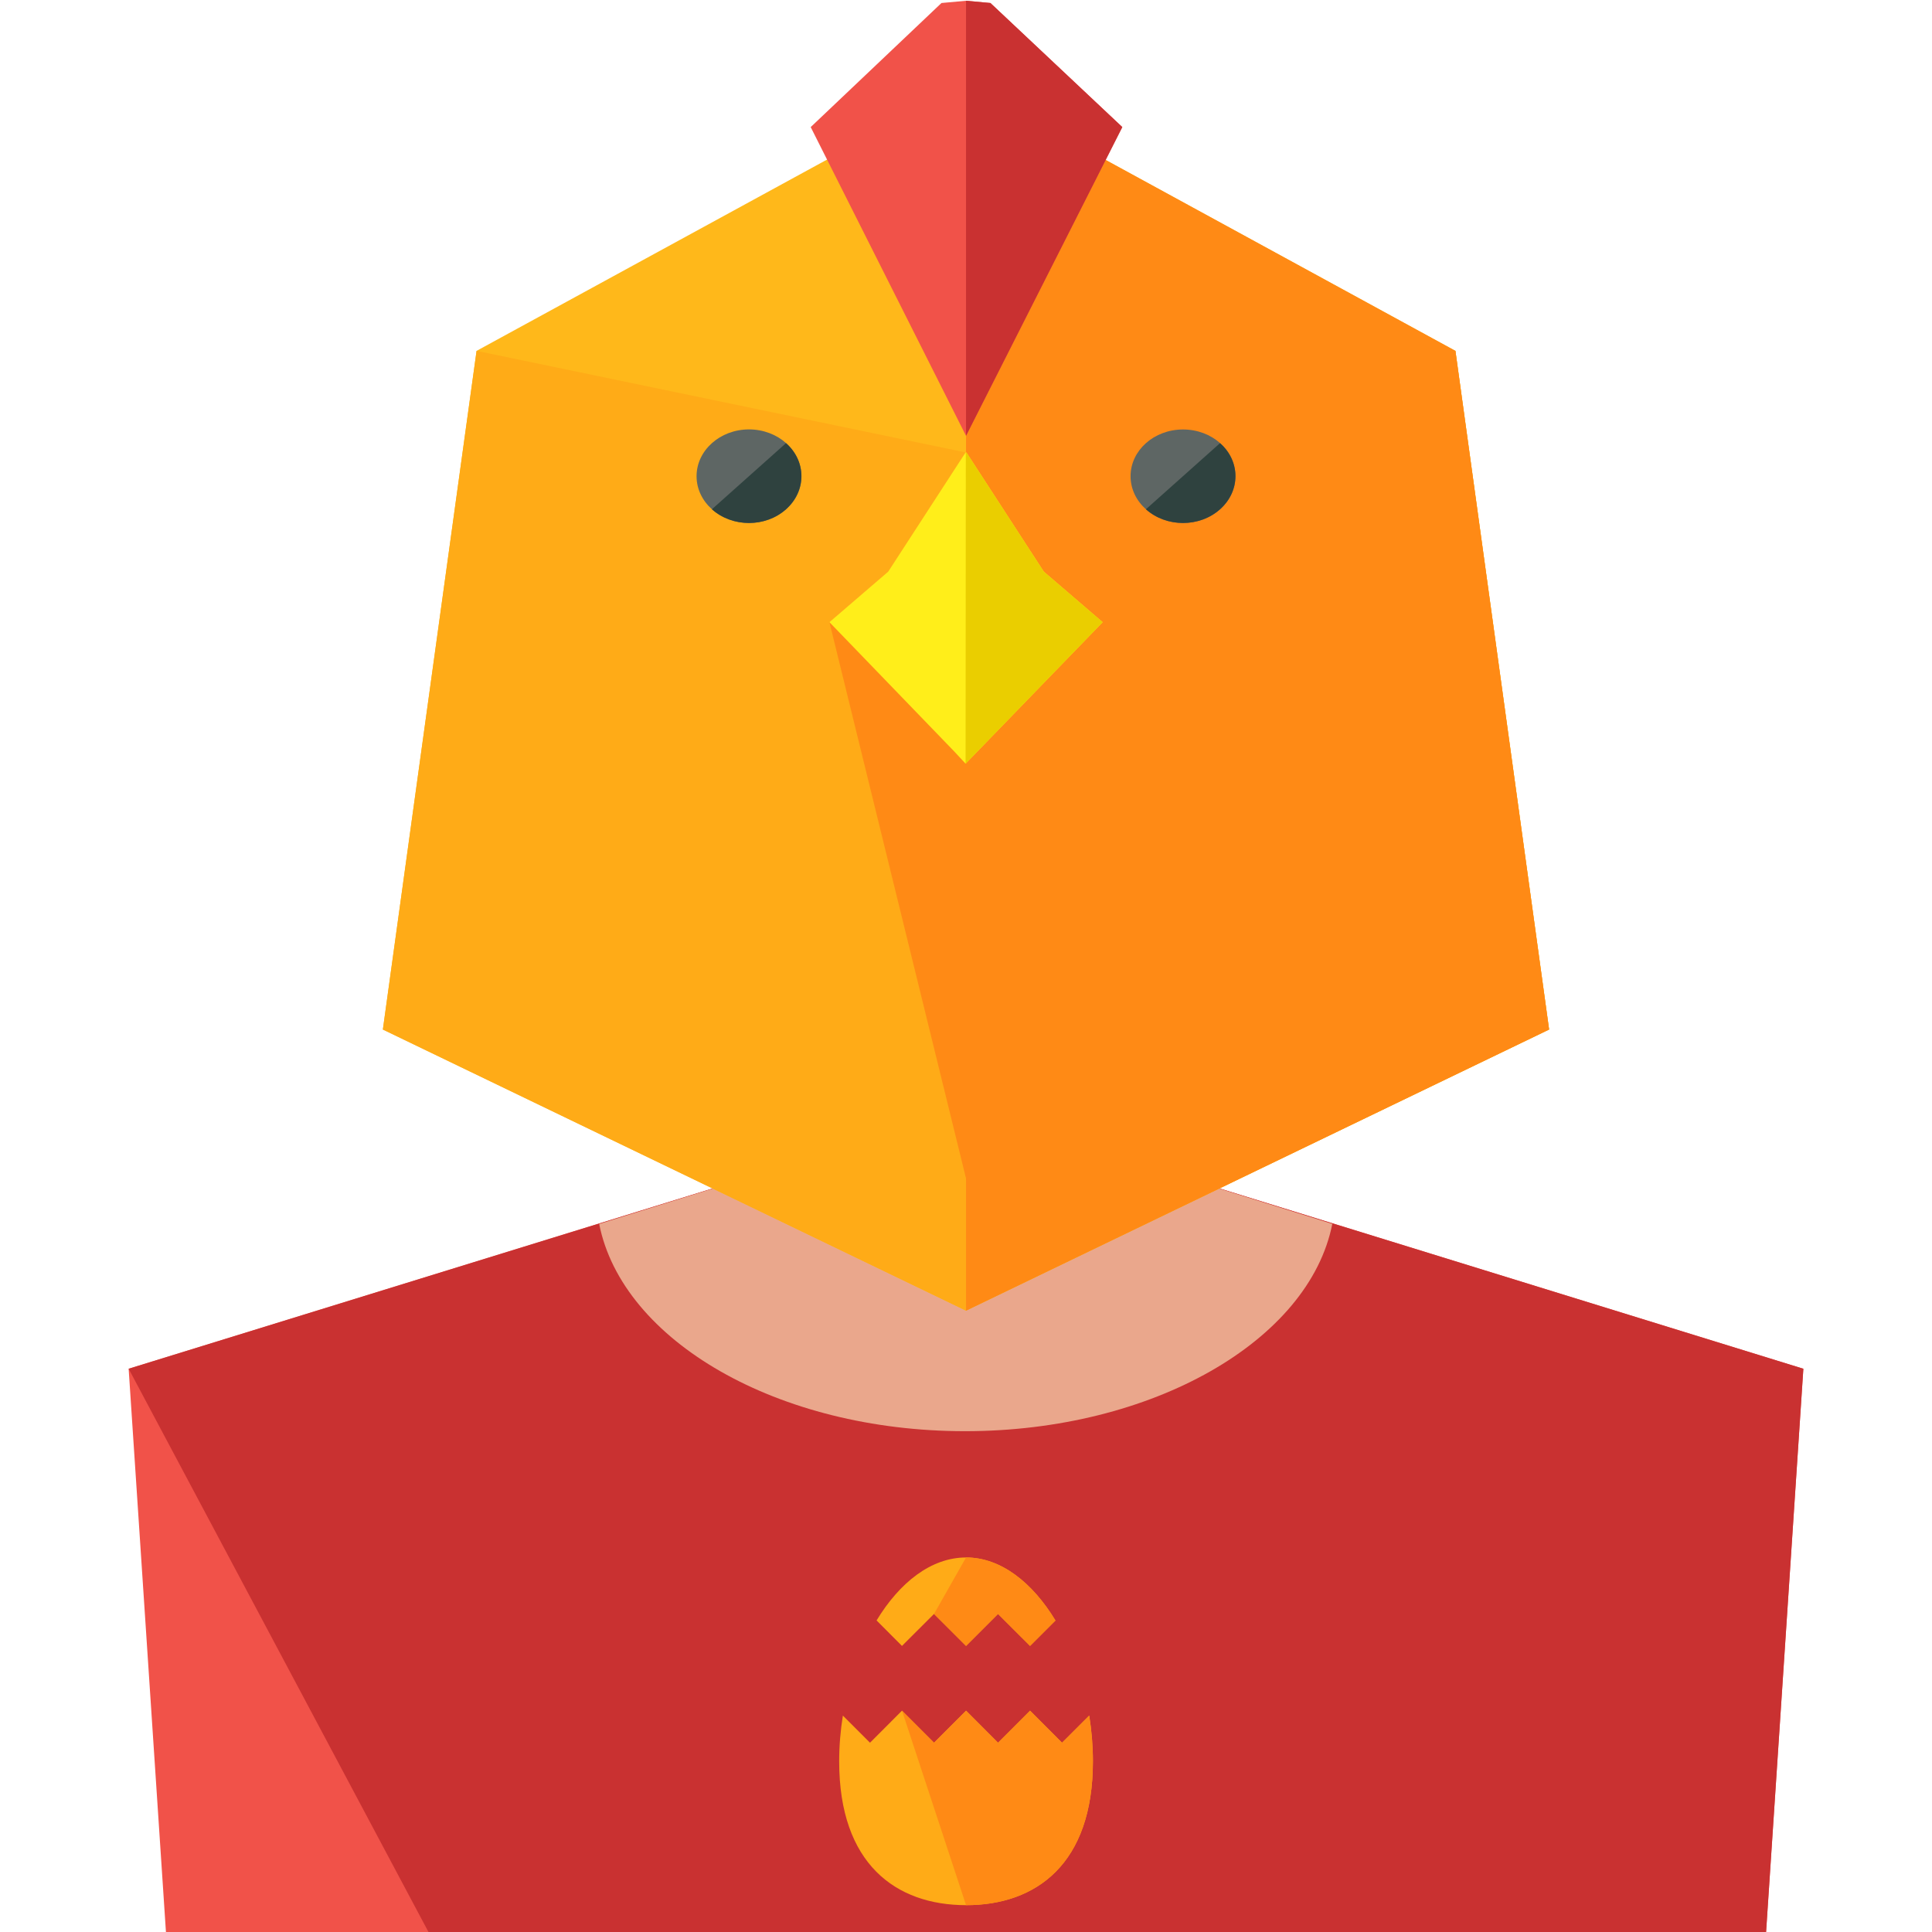
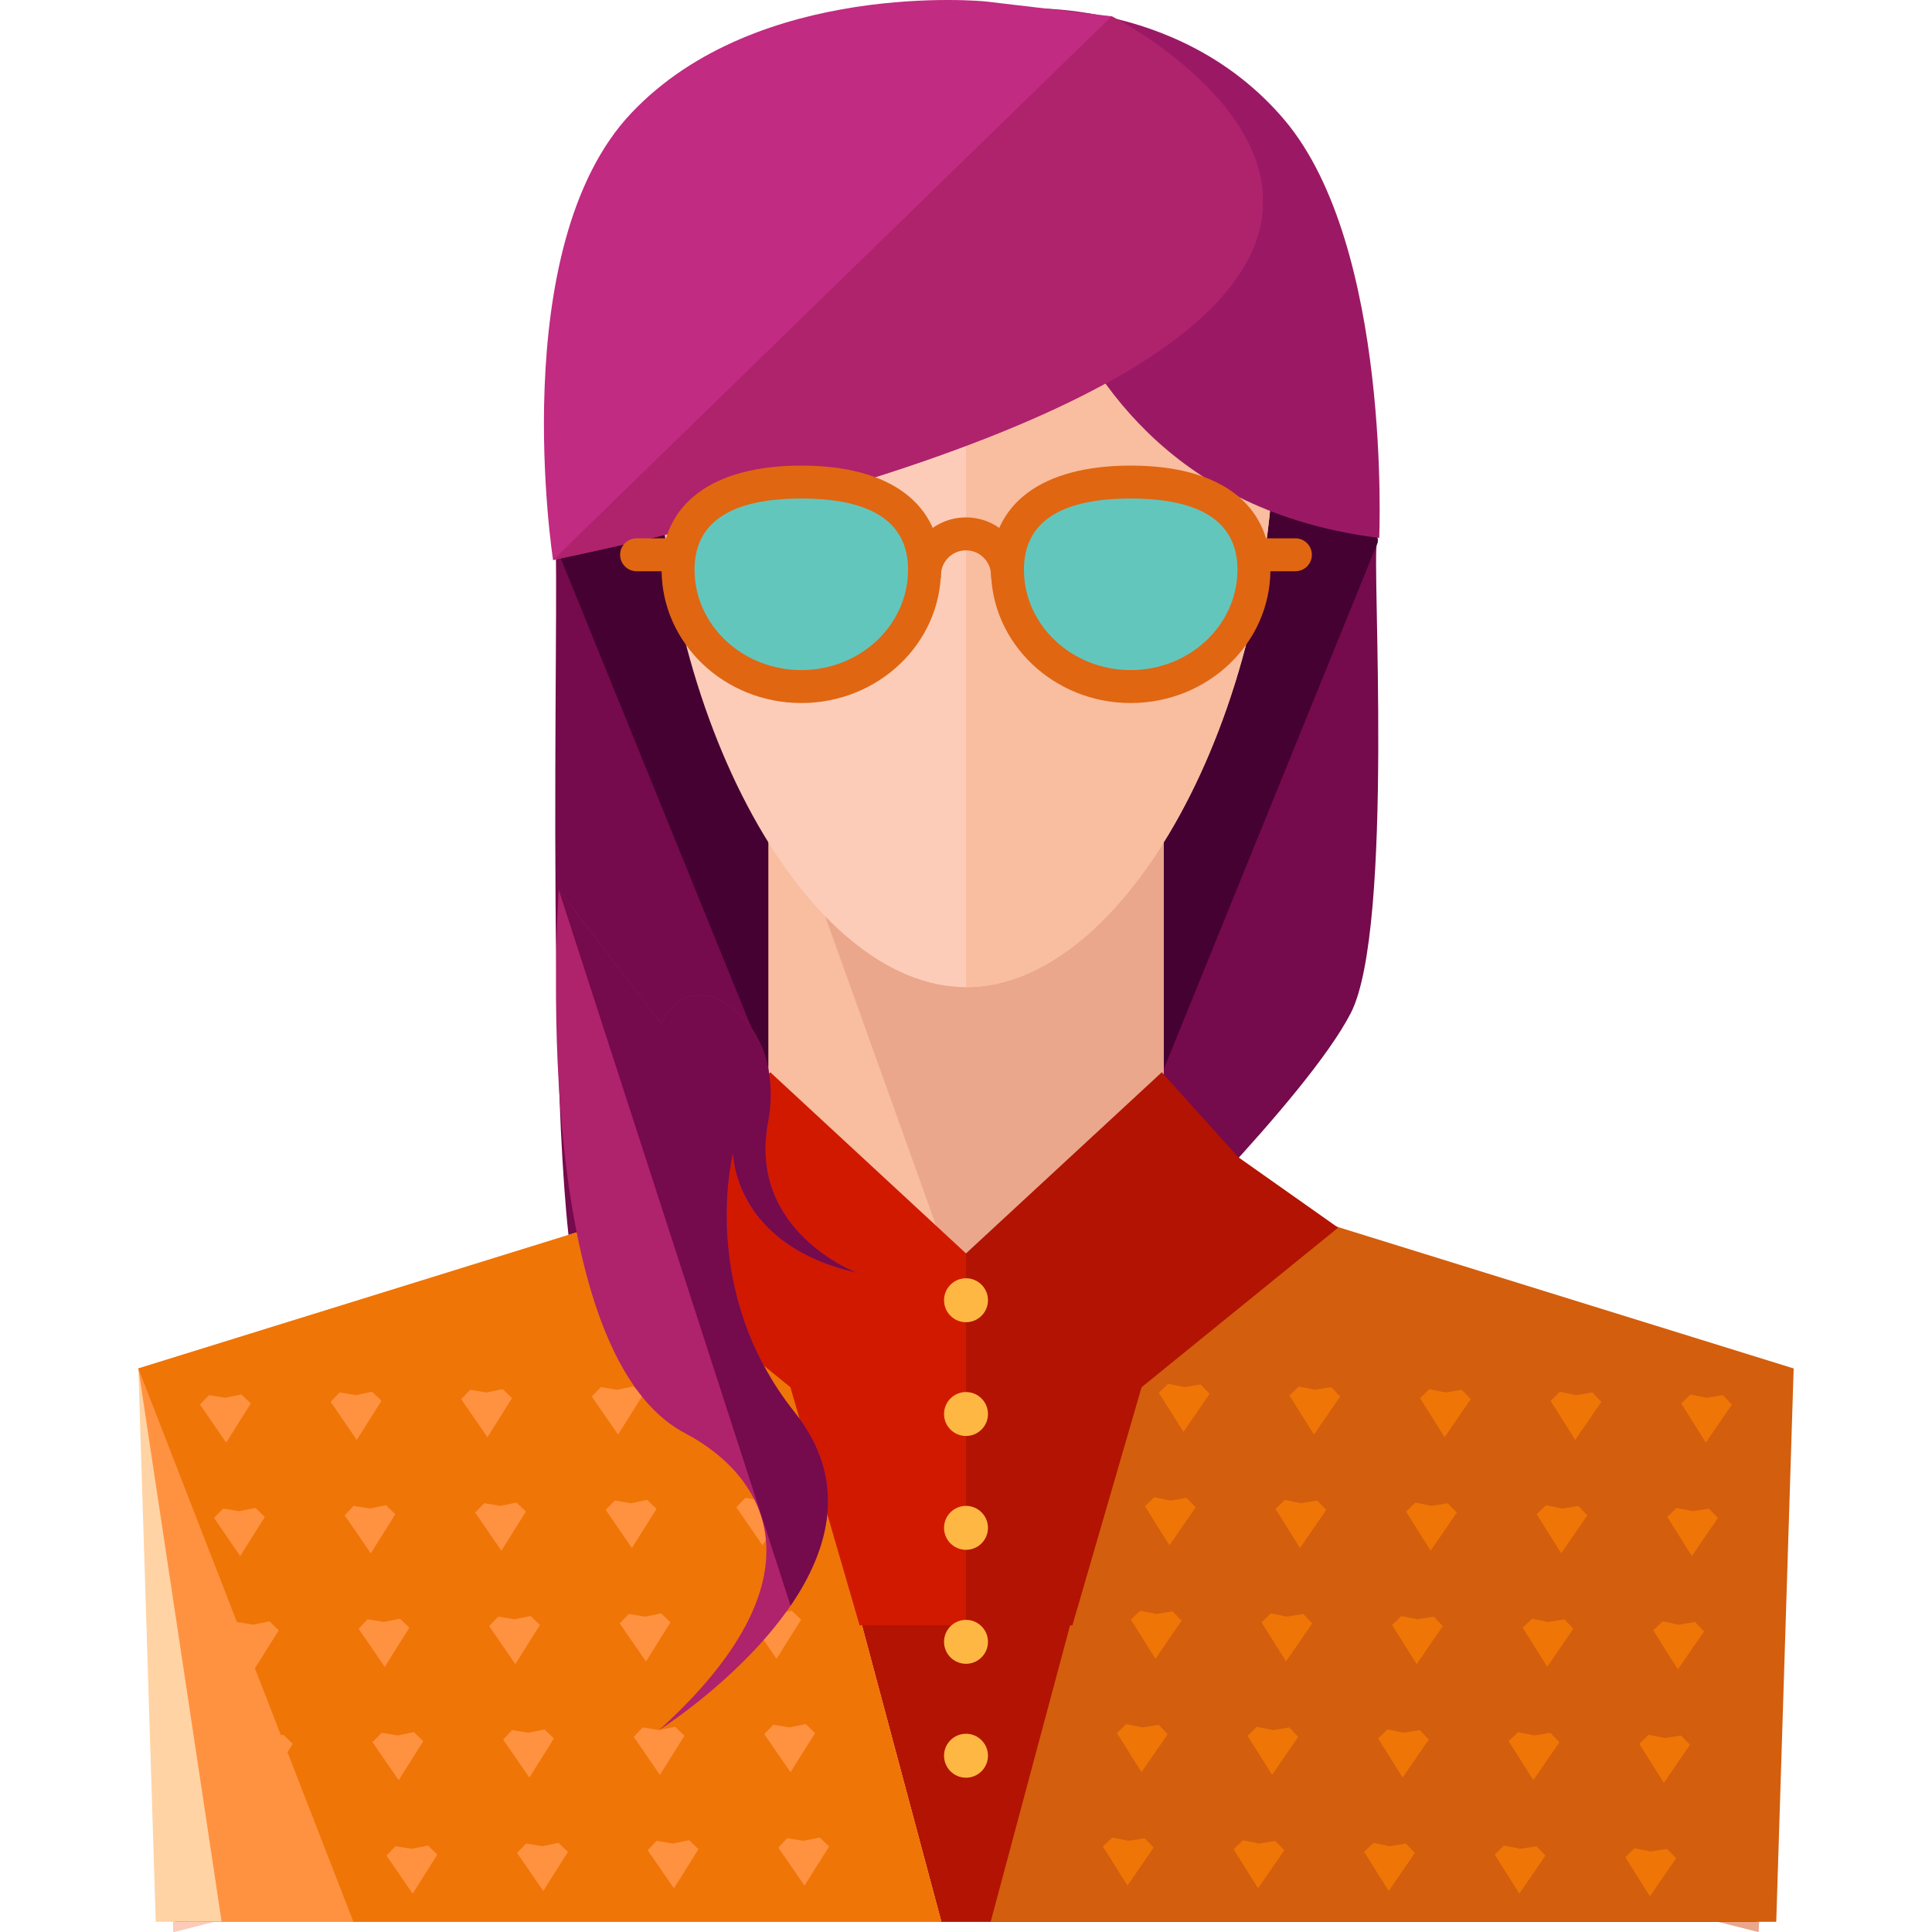
- <svg xmlns="http://www.w3.org/2000/svg" version="1.1" id="Layer_1" viewBox="0 0 463.64 463.64" xml:space="preserve">
-   <polygon style="fill:#F15249;" points="432.768,328.472 279.824,281.232 279.824,271.64 183.824,271.64 183.824,281.248   30.872,328.472 39.824,463.64 39.824,463 39.824,463.64 423.824,463.64 423.824,462.512 423.824,463.64 " />
-   <polygon style="fill:#C93131;" points="432.768,328.472 279.824,281.232 279.824,271.64 183.824,271.64 183.824,281.248   30.872,328.472 102.824,463.64 102.824,463.64 40.52,463.64 423.824,463.64 423.824,463.64 423.824,463.64 " />
-   <polygon style="fill:#C68D1A;" points="347.328,247.64 116.32,247.64 132.816,127.64 330.816,127.64 " />
-   <path style="fill:#AD7410;" d="M336.488,127.544c0,35.344-51.264,64-104.672,64c-53.376,0-104.656-28.656-104.656-64  s51.28-64,104.656-64C285.224,63.544,336.488,92.2,336.488,127.544z" />
-   <rect x="183.824" y="167.64" style="fill:#F9BDA0;" width="96" height="120" />
-   <polygon style="fill:#EAA78C;" points="279.824,274.216 279.824,175.64 184.8,175.64 233.032,328.776 " />
-   <polygon style="fill:#C68D1A;" points="271.824,90.152 144.848,122.896 208.6,55.64 271.824,55.64 " />
-   <path style="fill:#EAA78C;" d="M279.824,281.232v-9.592h-96v9.608l-40.032,12.472c5.544,28.032,42.832,49.736,87.792,49.736  s82.6-21.704,88.144-49.752L279.824,281.232z" />
-   <circle style="fill:#BADADD;" cx="196.84" cy="127.296" r="20.488" />
-   <path style="fill:#13475E;" d="M196.856,151.784c-13.504,0-24.496-10.984-24.496-24.488c0-13.504,10.992-24.496,24.496-24.496  s24.48,10.992,24.48,24.496C221.328,140.8,210.352,151.784,196.856,151.784z M196.856,110.8c-9.104,0-16.496,7.4-16.496,16.496  c0,9.088,7.4,16.488,16.496,16.488c9.088,0,16.48-7.4,16.48-16.488C213.328,118.192,205.944,110.8,196.856,110.8z" />
-   <path style="fill:#13475E;" d="M175.824,127.64h-24c-2.208,0-4-1.792-4-4s1.792-4,4-4h24c2.208,0,4,1.792,4,4  S178.032,127.64,175.824,127.64z" />
-   <path style="fill:#7DA7AA;" d="M246.32,127.296c0-11.328,9.168-20.496,20.488-20.496s20.496,9.168,20.496,20.496  c0,11.296-9.176,20.488-20.496,20.488S246.32,138.592,246.32,127.296z" />
-   <path style="fill:#13475E;" d="M266.8,151.784c-13.504,0-24.488-10.984-24.488-24.488c0-13.504,10.984-24.496,24.488-24.496  s24.496,10.992,24.496,24.496C291.296,140.8,280.312,151.784,266.8,151.784z M266.8,110.8c-9.088,0-16.488,7.4-16.488,16.496  c0,9.088,7.4,16.488,16.488,16.488c9.096,0,16.496-7.4,16.496-16.488C283.296,118.192,275.896,110.8,266.8,110.8z" />
+ <svg xmlns="http://www.w3.org/2000/svg" version="1.1" id="Layer_1" viewBox="0 0 469.209 469.209" xml:space="preserve">
+   <rect x="42.605" y="370.737" style="fill:#F9BDA0;" width="384" height="96" />
+   <path style="fill:#750A4C;" d="M139.677,124.249l75.064-15.368l4.536,104.008l-28.04,32.56l4.232,36.024  c0,0-42.776,58.256-53.44,37.592c-10.656-20.664-5.888-184.248-7.232-186.92C133.469,129.482,139.677,124.249,139.677,124.249z" />
+   <path style="fill:#440131;" d="M134.797,132.154c-1.328-2.672,4.872-7.896,4.872-7.896l75.064-15.368l4.536,104.008l-28.04,32.56  l4.232,36.024" />
+   <path style="fill:#750A4C;" d="M329.549,124.249l-75.064-15.368l-4.536,104.016l28.04,32.56l-3.952,63.616c0,0,43.344-42.336,54-63  c10.664-20.664,5.048-111.248,6.376-113.92C335.757,129.482,329.549,124.249,329.549,124.249z" />
+   <path style="fill:#440131;" d="M334.413,132.154c1.344-2.672-4.856-7.896-4.856-7.896l-75.064-15.368l-4.544,104.008l28.04,32.56  l-4.232,36.024" />
+   <rect x="186.605" y="186.738" style="fill:#F9BDA0;" width="96" height="200" />
+   <polygon style="fill:#EAA78C;" points="282.605,280.145 282.605,186.738 187.581,186.738 235.813,321.273 " />
+   <path style="fill:#FCCCB9;" d="M309.565,102.122c0,72.24-36.624,137.616-74.944,137.616s-74.96-65.376-74.96-137.616  s36.64-84.288,74.96-84.288S309.565,29.882,309.565,102.122z" />
  <g>
-     <path style="fill:#13475E;" d="M311.824,135.64h-24c-2.208,0-4-1.792-4-4s1.792-4,4-4h24c2.208,0,4,1.792,4,4   S314.032,135.64,311.824,135.64z" />
-     <path style="fill:#13475E;" d="M245.224,138.064c-2.208,0-4-1.792-4-4c0-5.176-4.208-9.392-9.392-9.392   c-5.192,0-9.424,4.208-9.424,9.392c0,2.208-1.792,4-4,4s-4-1.792-4-4c0-9.584,7.816-17.392,17.424-17.392   c9.584,0,17.392,7.808,17.392,17.392C249.224,136.272,247.432,138.064,245.224,138.064z" />
+     <path style="fill:#F9BDA0;" d="M234.621,17.834c38.32,0,74.944,12.048,74.944,84.288s-36.624,137.616-74.944,137.616" />
+     <polygon style="fill:#F9BDA0;" points="190.333,286.313 34.141,334.393 42.141,469.209 231.125,421.353  " />
  </g>
-   <polygon style="fill:#FFB81A;" points="371.752,247.064 231.824,314.528 91.88,247.064 114.368,84.2 231.824,20.096 349.272,84.2   " />
-   <polygon style="fill:#FFAB17;" points="371.752,247.064 231.824,314.528 91.88,247.064 114.368,84.2 231.824,108.592 349.272,84.2   " />
-   <polyline style="fill:#FF8A15;" points="231.824,20.096 349.272,84.2 371.752,247.064 231.824,314.528 " />
-   <path style="fill:#5E6664;" d="M192.336,114.28c0,6.2-5.648,11.216-12.592,11.216c-6.928,0-12.584-5.016-12.584-11.216  s5.656-11.232,12.584-11.232C186.688,103.048,192.336,108.08,192.336,114.28z" />
-   <path style="fill:#2F423F;" d="M188.624,106.344c4.944,4.376,4.904,11.504,0,15.872c-4.88,4.392-12.872,4.392-17.784,0" />
-   <ellipse style="fill:#5E6664;" cx="283.904" cy="114.28" rx="12.592" ry="11.216" />
-   <path style="fill:#2F423F;" d="M292.784,106.344c4.952,4.376,4.896,11.504,0,15.872c-4.888,4.392-12.888,4.392-17.792,0" />
-   <polygon style="fill:#FF8A15;" points="199.048,149.312 234.816,294.984 274.656,183.112 242.32,143.672 " />
-   <polyline style="fill:#FFEE1A;" points="231.72,183.264 264.616,149.312 250.488,137.184 231.864,108.496 231.824,109.608   231.776,108.496 213.152,137.184 199.048,149.312 229.008,180.344 " />
-   <polyline style="fill:#EACE00;" points="231.72,183.264 264.616,149.312 250.488,137.184 231.864,108.496 231.824,109.608   231.776,108.496 " />
-   <polygon style="fill:#F15249;" points="231.824,104.592 269.328,30.496 237.68,0.72 231.824,0.184 231.824,0 231.824,0.096   231.824,0 231.824,0.184 225.936,0.72 194.552,30.496 231.824,104.592 231.824,105.328 231.824,104.968 231.824,105.328 " />
-   <polyline style="fill:#C93131;" points="231.824,103.64 231.824,105.328 231.824,104.968 231.824,105.328 231.824,104.592   269.328,30.496 237.68,0.72 231.824,0.184 231.824,0.184 231.824,0.096 231.824,0 231.824,7.64 " />
+   <polyline style="fill:#FCCCB9;" points="34.141,334.393 42.141,469.209 231.125,421.353 " />
+   <polygon style="fill:#F9BDA0;" points="278.893,286.313 435.069,334.393 427.069,469.209 238.069,421.353 " />
+   <polyline style="fill:#EAA78C;" points="435.069,334.393 427.069,469.209 238.069,421.353 " />
+   <path style="fill:#9B1964;" d="M245.037,13.074c0,0-4.136,105.92,89.92,117.568c0,0,3.064-70.688-23-101.504  c-26.08-30.8-66.44-27-66.44-27L245.037,13.074z" />
+   <path style="fill:#C12B81;" d="M269.989,3.962c0,0,143.048,73.112-135.672,132.048c0,0-11.784-75.976,18.984-108.528  c30.76-32.56,85.92-27.144,85.92-27.144L269.989,3.962z" />
+   <path style="fill:#AF226C;" d="M269.989,3.962c0,0,143.048,73.112-135.672,132.048" />
+   <rect x="42.605" y="370.737" style="fill:#EA5807;" width="384" height="96" />
+   <rect x="42.605" y="386.737" style="fill:#B21302;" width="384" height="80" />
+   <polygon style="fill:#FFD3A4;" points="228.621,466.737 180.413,286.785 33.597,332.345 37.829,466.737 " />
+   <polygon style="fill:#FF9240;" points="228.621,466.737 180.413,286.785 33.597,332.345 53.829,466.737 " />
+   <polygon style="fill:#EF7507;" points="228.621,466.737 180.413,286.785 33.597,332.345 85.829,466.737 " />
+   <polygon style="fill:#D35E0D;" points="240.589,466.737 288.797,286.785 435.613,332.345 431.381,466.737 " />
+   <path style="fill:#63C6BD;" d="M224.533,138.361c0,15.68-13.408,28.376-29.92,28.376c-16.528,0-29.936-12.696-29.936-28.376  s13.408-21.288,29.936-21.288C211.125,117.074,224.533,122.682,224.533,138.361z" />
+   <path style="fill:#E06612;" d="M194.613,170.738c-18.712,0-33.936-14.52-33.936-32.376c0-16.072,12.368-25.288,33.936-25.288  c21.56,0,33.92,9.216,33.92,25.288C228.533,156.217,213.317,170.738,194.613,170.738z M194.613,121.074  c-17.208,0-25.936,5.816-25.936,17.288c0,13.44,11.64,24.376,25.936,24.376s25.92-10.936,25.92-24.376  C220.533,126.889,211.813,121.074,194.613,121.074z" />
+   <path style="fill:#E06612;" d="M162.605,138.738h-8c-2.208,0-4-1.792-4-4s1.792-4,4-4h8c2.208,0,4,1.792,4,4  S164.813,138.738,162.605,138.738z" />
+   <path style="fill:#63C6BD;" d="M244.677,138.361c0,15.68,13.408,28.376,29.92,28.376c16.528,0,29.936-12.696,29.936-28.376  s-13.408-21.288-29.936-21.288C258.085,117.074,244.677,122.682,244.677,138.361z" />
+   <path style="fill:#E06612;" d="M274.597,170.738c-18.704,0-33.92-14.52-33.92-32.376c0-16.072,12.36-25.288,33.92-25.288  c21.568,0,33.936,9.216,33.936,25.288C308.533,156.217,293.309,170.738,274.597,170.738z M274.597,121.074  c-17.2,0-25.92,5.816-25.92,17.288c0,13.44,11.632,24.376,25.92,24.376c14.304,0,25.936-10.936,25.936-24.376  C300.533,126.889,291.805,121.074,274.597,121.074z" />
  <g>
-     <path style="fill:#FFAB17;" d="M254.864,418.216l-7.672-7.688l-7.688,7.688l-7.672-7.688l-7.688,7.688l-7.688-7.688l-7.672,7.688   l-6.512-6.512c-0.576,3.592-0.888,7.28-0.888,10.984c0,24.624,13.624,34.512,30.456,34.512c16.816,0,30.44-9.888,30.44-34.512   c0-3.704-0.312-7.392-0.888-10.984L254.864,418.216z" />
-     <path style="fill:#FFAB17;" d="M216.456,394.984l7.688-7.672l7.688,7.672l7.672-7.672l7.688,7.672l6.096-6.096   c-5.504-9.096-13.096-15.128-21.456-15.128c-8.392,0-15.968,6.032-21.472,15.112L216.456,394.984z" />
+     <path style="fill:#E06612;" d="M314.605,138.738h-8c-2.208,0-4-1.792-4-4s1.792-4,4-4h8c2.208,0,4,1.792,4,4   S316.813,138.738,314.605,138.738z" />
+     <path style="fill:#E06612;" d="M244.693,143.745c-2.208,0-4-1.792-4-4c0-3.352-2.736-6.088-6.096-6.088   c-3.352,0-6.08,2.728-6.08,6.088c0,2.208-1.792,4-4,4s-4-1.792-4-4c0-7.768,6.32-14.088,14.08-14.088   c7.768,0,14.096,6.32,14.096,14.088C248.693,141.954,246.901,143.745,244.693,143.745z" />
+   </g>
+   <polygon style="fill:#D11900;" points="168.437,281.073 187.069,260.409 234.605,304.409 234.605,394.737 208.765,394.737   191.957,336.905 144.229,298.153 " />
+   <polygon style="fill:#B21302;" points="300.773,281.073 282.157,260.409 234.605,304.409 234.605,394.737 260.445,394.737   277.245,336.905 324.981,298.153 " />
+   <g>
+     <circle style="fill:#FFB743;" cx="234.605" cy="315.777" r="5.336" />
+     <circle style="fill:#FFB743;" cx="234.605" cy="343.409" r="5.336" />
+     <circle style="fill:#FFB743;" cx="234.605" cy="371.057" r="5.336" />
+     <circle style="fill:#FFB743;" cx="234.605" cy="398.737" r="5.336" />
+     <circle style="fill:#FFB743;" cx="234.605" cy="426.401" r="5.336" />
  </g>
  <g>
-     <path style="fill:#FF8A15;" d="M231.832,457.2c16.816,0,30.44-9.888,30.44-34.512c0-3.704-0.312-7.392-0.888-10.984l-6.512,6.512   l-7.672-7.688l-7.688,7.688l-7.672-7.688l-7.688,7.688l-7.688-7.688" />
-     <path style="fill:#FF8A15;" d="M224.144,387.312l7.688,7.672l7.672-7.672l7.688,7.672l6.096-6.096   c-5.504-9.096-13.096-15.128-21.456-15.128" />
+     <polygon style="fill:#FF9240;" points="54.725,339.465 50.765,338.826 48.581,341.105 54.925,350.353 60.901,340.857    58.637,338.665  " />
+     <polygon style="fill:#FF9240;" points="86.429,338.826 82.477,338.177 80.301,340.457 86.645,349.705 92.629,340.201    90.357,338.009  " />
+     <polygon style="fill:#FF9240;" points="118.141,338.177 114.197,337.529 112.005,339.809 118.381,349.049 124.341,339.553    122.077,337.369  " />
+     <polygon style="fill:#FF9240;" points="149.861,337.521 145.917,336.882 143.725,339.153 150.101,348.401 156.061,338.905    153.773,336.721  " />
+     <polygon style="fill:#FF9240;" points="181.573,336.873 177.621,336.233 175.445,338.505 181.789,347.761 187.773,338.257    185.493,336.065  " />
+     <polygon style="fill:#FF9240;" points="58.109,367.009 54.165,366.378 51.981,368.649 58.333,377.905 64.309,368.401    62.029,366.217  " />
+     <polygon style="fill:#FF9240;" points="89.821,366.369 85.877,365.729 83.709,368.001 90.053,377.249 96.005,367.753    93.741,365.569  " />
+     <polygon style="fill:#FF9240;" points="121.541,365.721 117.581,365.081 115.405,367.353 121.765,376.602 127.725,367.097    125.437,364.921  " />
+     <polygon style="fill:#FF9240;" points="153.261,365.073 149.301,364.425 147.117,366.705 153.469,375.953 159.445,366.449    157.181,364.266  " />
+     <polygon style="fill:#FF9240;" points="184.965,364.425 181.021,363.777 178.837,366.057 185.189,375.305 191.165,365.801    188.893,363.617  " />
+     <polygon style="fill:#FF9240;" points="61.493,394.569 57.549,393.929 55.357,396.209 61.725,405.449 67.693,395.953    65.429,393.761  " />
+     <polygon style="fill:#FF9240;" points="93.205,393.913 89.261,393.273 87.093,395.561 93.437,404.801 99.421,395.297    97.133,393.121  " />
+     <polygon style="fill:#FF9240;" points="124.941,393.266 120.997,392.625 118.797,394.905 125.149,404.153 131.125,394.649    128.853,392.473  " />
+     <polygon style="fill:#FF9240;" points="156.653,392.617 152.701,391.977 150.501,394.257 156.885,403.505 162.837,394.001    160.565,391.826  " />
+     <polygon style="fill:#FF9240;" points="188.365,391.969 184.413,391.329 182.237,393.602 188.589,402.857 194.557,393.353    192.293,391.169  " />
+     <polygon style="fill:#FF9240;" points="64.893,422.113 60.941,421.481 58.765,423.745 65.117,433.001 71.093,423.505    68.813,421.305  " />
+     <polygon style="fill:#FF9240;" points="96.605,421.465 92.661,420.833 90.477,423.105 96.821,432.345 102.797,422.857    100.517,420.665  " />
+     <polygon style="fill:#FF9240;" points="128.325,420.809 124.381,420.177 122.197,422.457 128.557,431.697 134.525,422.209    132.237,420.017  " />
+     <polygon style="fill:#FF9240;" points="160.061,420.169 156.093,419.529 153.917,421.809 160.269,431.049 166.221,421.553    163.957,419.369  " />
+     <polygon style="fill:#FF9240;" points="191.765,419.521 187.805,418.882 185.621,421.161 191.981,430.401 197.949,420.905    195.685,418.721  " />
+     <polygon style="fill:#FF9240;" points="68.293,449.658 64.341,449.025 62.141,451.289 68.509,460.553 74.477,451.049    72.213,448.857  " />
+     <polygon style="fill:#FF9240;" points="99.989,449.009 96.053,448.378 93.861,450.649 100.221,459.905 106.197,450.401    103.933,448.217  " />
+     <polygon style="fill:#FF9240;" points="131.725,448.369 127.773,447.729 125.581,450.001 131.941,459.249 137.917,449.753    135.645,447.561  " />
+     <polygon style="fill:#FF9240;" points="163.429,447.721 159.485,447.081 157.293,449.353 163.669,458.593 169.629,449.105    167.365,446.913  " />
+     <polygon style="fill:#FF9240;" points="195.149,447.065 191.189,446.425 189.029,448.705 195.381,457.945 201.357,448.449    199.069,446.266  " />
  </g>
+   <g>
+     <polygon style="fill:#EF7507;" points="414.493,339.465 418.437,338.826 420.629,341.105 414.277,350.353 408.309,340.857    410.573,338.665  " />
+     <polygon style="fill:#EF7507;" points="382.781,338.826 386.725,338.177 388.909,340.457 382.557,349.705 376.581,340.201    378.853,338.009  " />
+     <polygon style="fill:#EF7507;" points="351.069,338.177 355.013,337.529 357.189,339.809 350.837,349.049 344.869,339.553    347.133,337.369  " />
+     <polygon style="fill:#EF7507;" points="319.333,337.521 323.293,336.882 325.485,339.153 319.109,348.401 313.149,338.905    315.429,336.721  " />
+     <polygon style="fill:#EF7507;" points="287.637,336.873 291.589,336.233 293.765,338.505 287.421,347.761 281.437,338.257    283.725,336.065  " />
+     <polygon style="fill:#EF7507;" points="411.101,367.009 415.053,366.378 417.229,368.649 410.877,377.905 404.901,368.401    407.173,366.217  " />
+     <polygon style="fill:#EF7507;" points="379.397,366.369 383.333,365.729 385.509,368.001 379.165,377.249 373.189,367.753    375.453,365.569  " />
+     <polygon style="fill:#EF7507;" points="347.669,365.721 351.621,365.081 353.805,367.353 347.445,376.602 341.469,367.097    343.765,364.921  " />
+     <polygon style="fill:#EF7507;" points="315.949,365.073 319.901,364.425 322.093,366.705 315.725,375.953 309.765,366.449    312.029,364.266  " />
+     <polygon style="fill:#EF7507;" points="284.237,364.425 288.189,363.777 290.381,366.057 284.021,375.305 278.053,365.801    280.317,363.617  " />
+     <polygon style="fill:#EF7507;" points="407.725,394.569 411.661,393.929 413.853,396.209 407.485,405.449 401.517,395.953    403.781,393.761  " />
+     <polygon style="fill:#EF7507;" points="375.989,393.913 379.949,393.273 382.109,395.561 375.765,404.801 369.789,395.297    372.077,393.121  " />
+     <polygon style="fill:#EF7507;" points="344.269,393.266 348.213,392.625 350.413,394.905 344.061,404.153 338.085,394.649    340.357,392.473  " />
+     <polygon style="fill:#EF7507;" points="312.557,392.617 316.509,391.977 318.701,394.257 312.325,403.505 306.381,394.001    308.645,391.826  " />
+     <polygon style="fill:#EF7507;" points="280.845,391.969 284.789,391.329 286.973,393.602 280.621,402.857 274.645,393.353    276.909,391.169  " />
+     <polygon style="fill:#EF7507;" points="404.317,422.113 408.261,421.481 410.437,423.745 404.093,433.001 398.109,423.505    400.397,421.305  " />
+     <polygon style="fill:#EF7507;" points="372.605,421.465 376.533,420.833 378.733,423.105 372.397,432.345 366.397,422.857    368.677,420.665  " />
+     <polygon style="fill:#EF7507;" points="340.885,420.809 344.837,420.177 347.013,422.457 340.653,431.697 334.677,422.209    336.965,420.017  " />
+     <polygon style="fill:#EF7507;" points="309.149,420.169 313.117,419.529 315.293,421.809 308.941,431.049 302.981,421.553    305.245,419.369  " />
+     <polygon style="fill:#EF7507;" points="277.437,419.521 281.405,418.882 283.589,421.161 277.229,430.401 271.261,420.905    273.525,418.721  " />
+     <polygon style="fill:#EF7507;" points="400.909,449.658 404.869,449.025 407.069,451.289 400.701,460.553 394.725,451.049    396.989,448.857  " />
+     <polygon style="fill:#EF7507;" points="369.205,449.009 373.157,448.378 375.333,450.649 368.989,459.905 363.013,450.401    365.277,448.217  " />
+     <polygon style="fill:#EF7507;" points="337.469,448.369 341.437,447.729 343.621,450.001 337.269,459.249 331.293,449.753    333.565,447.561  " />
+     <polygon style="fill:#EF7507;" points="305.773,447.721 309.725,447.081 311.917,449.353 305.541,458.593 299.581,449.105    301.845,446.913  " />
+     <polygon style="fill:#EF7507;" points="274.061,447.065 278.005,446.425 280.181,448.705 273.829,457.945 267.845,448.449    270.125,446.266  " />
+   </g>
+   <path style="fill:#AF226C;" d="M135.709,216.081c0,0-8,111.656,30.672,131.992c20.2,10.632,34.328,35.336-6.32,72.096  c0,0,62.792-39.728,32.976-77.096c-23.656-29.656-15-63-15-63s0,22.248,30,29c0,0-26.496-10-21.504-36.496  c2.512-13.304-2.496-25.248-12-29.752s-14,5.752-14,5.752L135.709,216.081z" />
+   <path style="fill:#750A4C;" d="M192.005,389.945c9.4-13.728,14.08-30.528,1.032-46.872c-23.656-29.656-15-63-15-63s0,22.248,30,29  c0,0-26.496-10-21.504-36.496c2.512-13.304-2.496-25.248-12-29.752s-14,5.752-14,5.752l-24.832-32.496" />
</svg>
